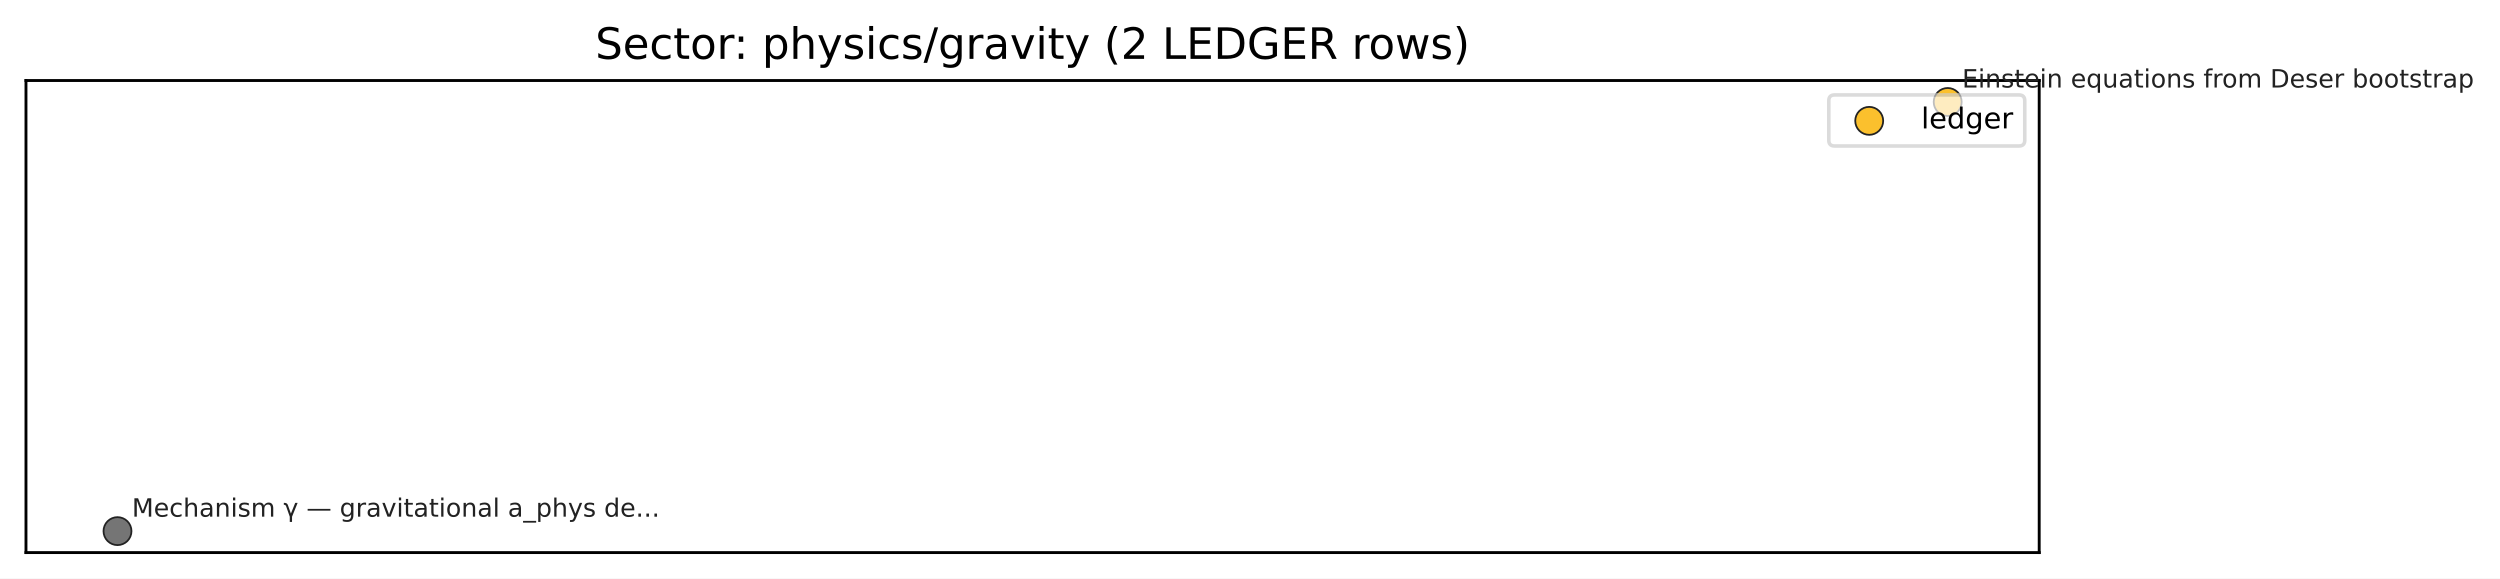
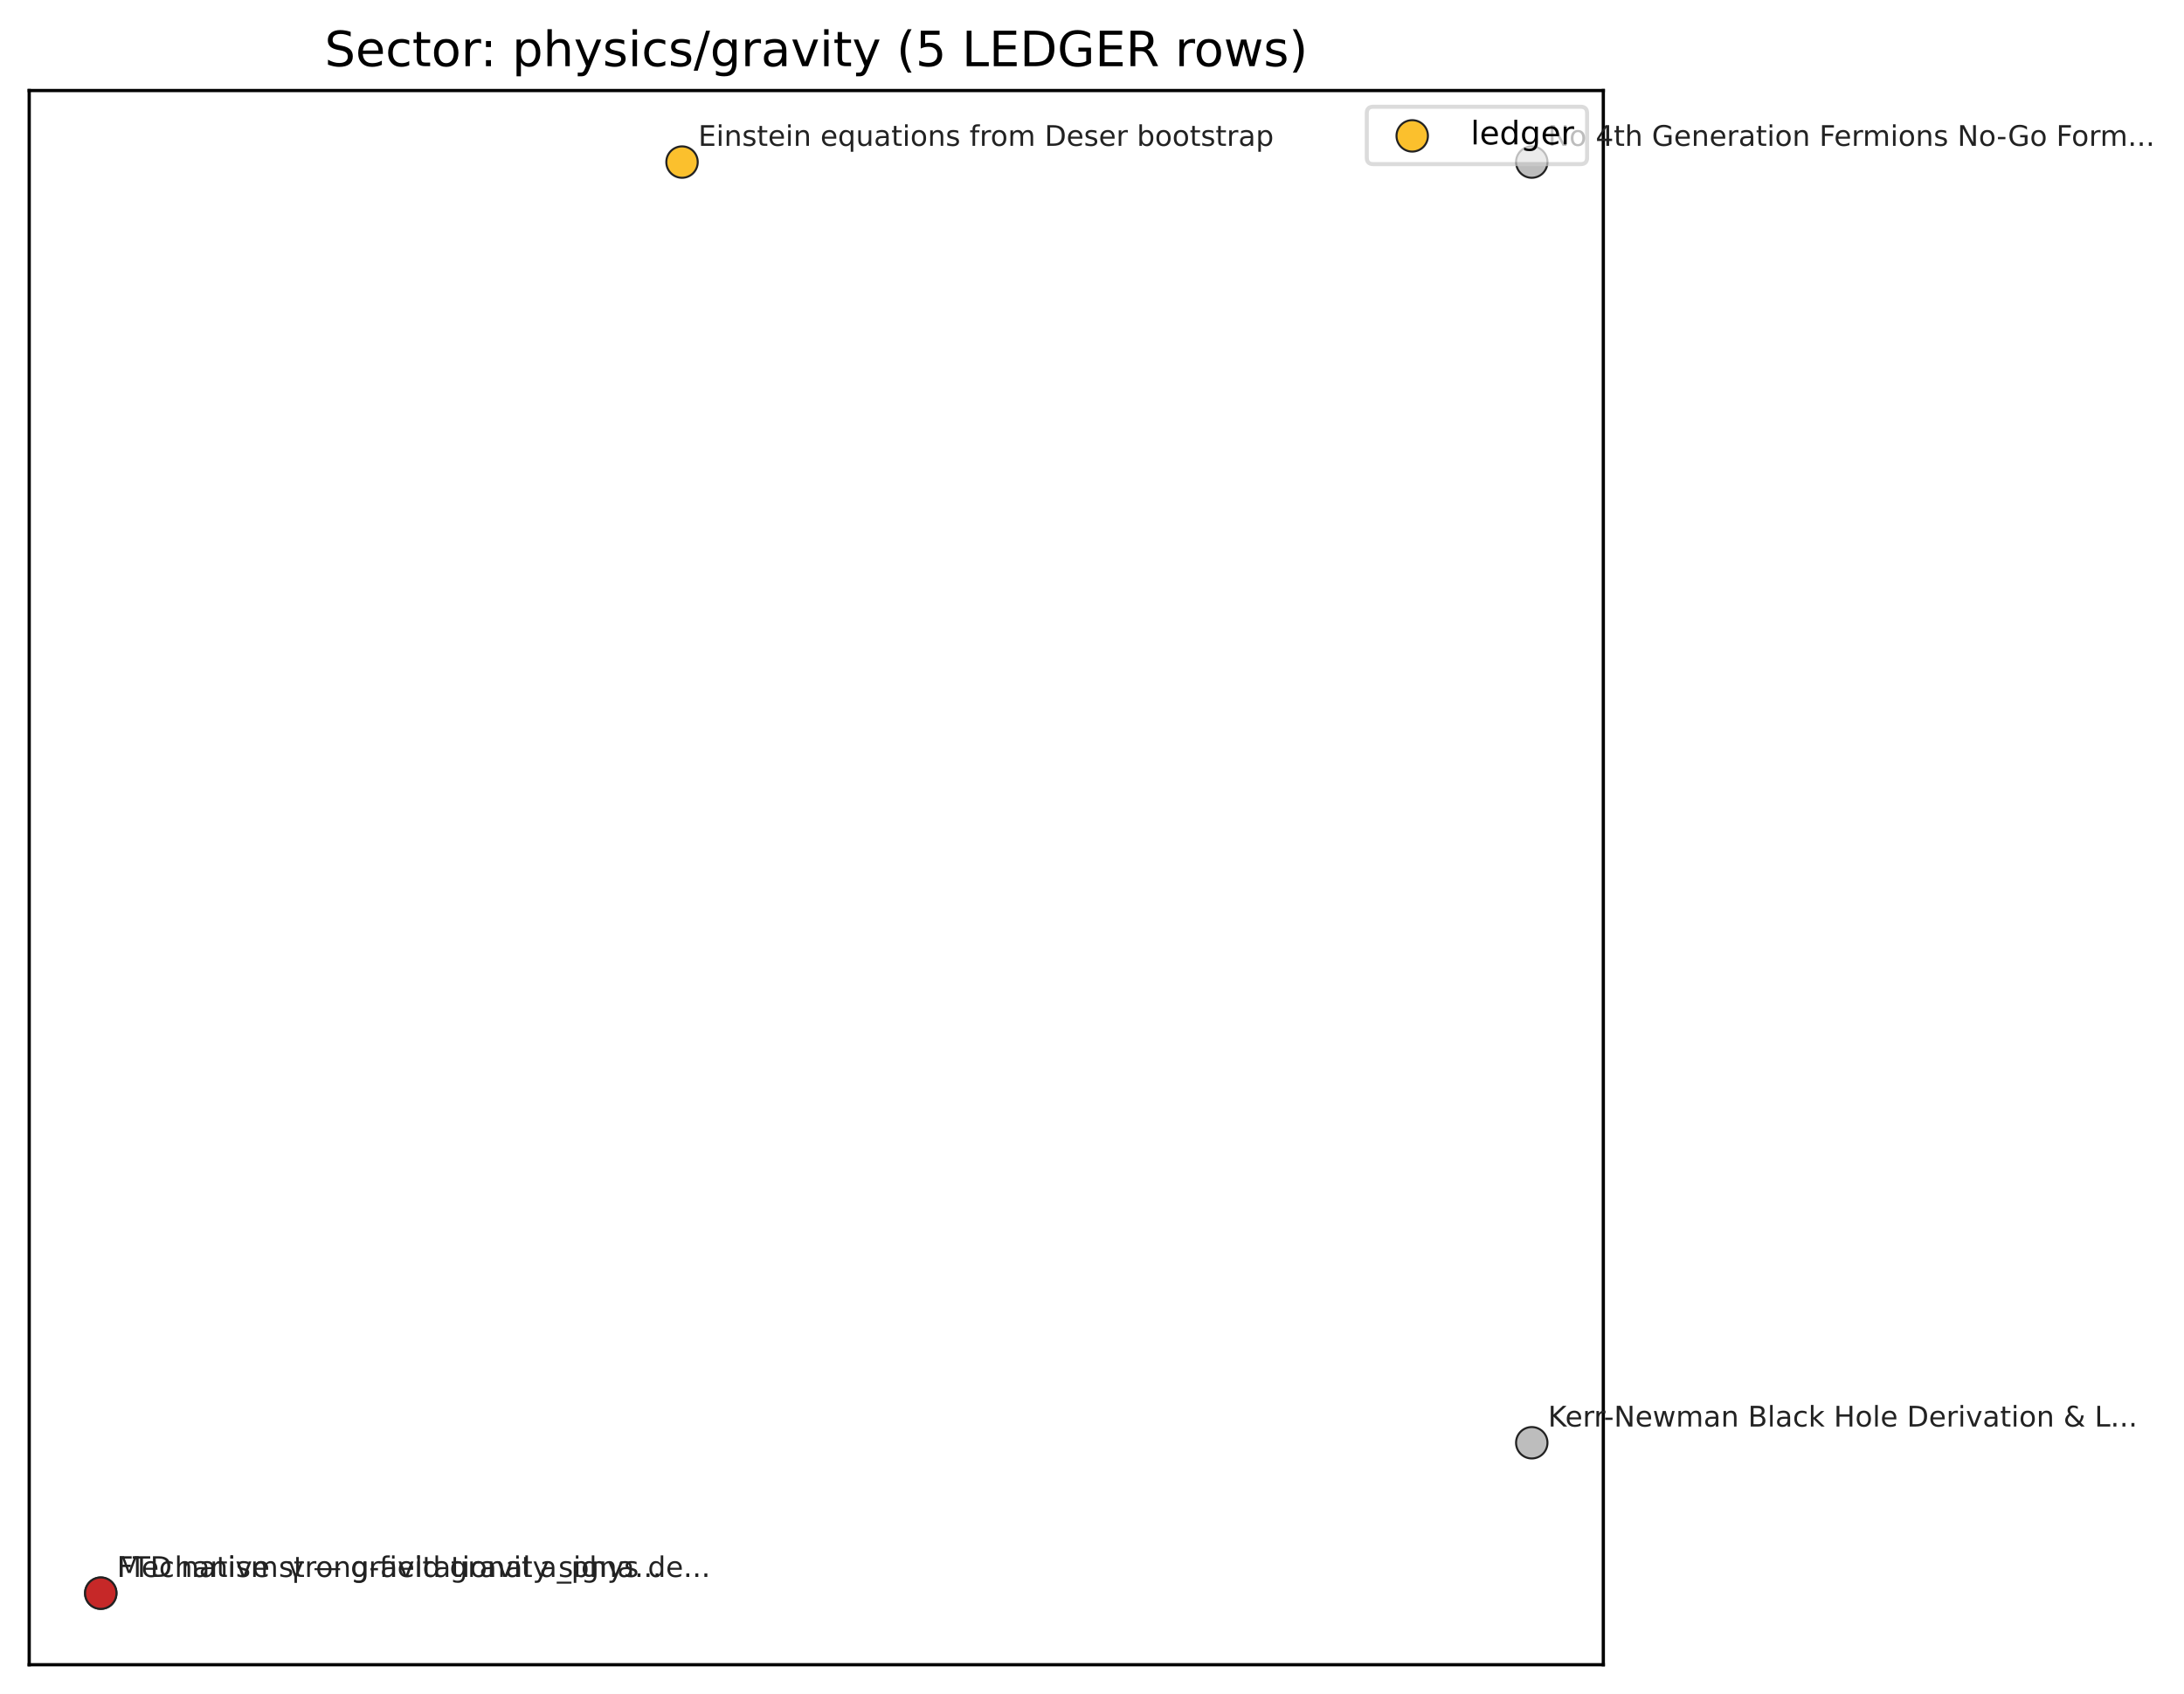
- <svg xmlns="http://www.w3.org/2000/svg" xmlns:xlink="http://www.w3.org/1999/xlink" width="692.921pt" height="160.358pt" viewBox="0 0 692.921 160.358" version="1.1">
+ <svg xmlns="http://www.w3.org/2000/svg" xmlns:xlink="http://www.w3.org/1999/xlink" width="538.441pt" height="417.598pt" viewBox="0 0 538.441 417.598" version="1.1">
  <defs>
    <style type="text/css">*{stroke-linejoin: round; stroke-linecap: butt}</style>
  </defs>
  <g id="figure_1">
    <g id="patch_1">
-       <path d="M 0 160.358  L 692.921 160.358  L 692.921 0  L 0 0  z " style="fill: #ffffff" />
+       <path d="M 0 417.598  L 538.441 417.598  L 538.441 0  L 0 0  z " style="fill: #ffffff" />
    </g>
    <g id="axes_1">
      <g id="patch_2">
-         <path d="M 7.2 153.158  L 565.2 153.158  L 565.2 22.318  L 7.2 22.318  z " style="fill: #ffffff" />
+         <path d="M 7.2 410.398  L 395.28 410.398  L 395.28 22.318  L 7.2 22.318  z " style="fill: #ffffff" />
      </g>
      <g id="matplotlib.axis_1" />
      <g id="matplotlib.axis_2" />
      <g id="patch_3">
-         <path d="M 7.2 153.158  L 7.2 22.318  " style="fill: none; stroke: #000000; stroke-width: 0.8; stroke-linejoin: miter; stroke-linecap: square" />
+         <path d="M 7.2 410.398  L 7.2 22.318  " style="fill: none; stroke: #000000; stroke-width: 0.8; stroke-linejoin: miter; stroke-linecap: square" />
      </g>
      <g id="patch_4">
-         <path d="M 565.2 153.158  L 565.2 22.318  " style="fill: none; stroke: #000000; stroke-width: 0.8; stroke-linejoin: miter; stroke-linecap: square" />
+         <path d="M 395.28 410.398  L 395.28 22.318  " style="fill: none; stroke: #000000; stroke-width: 0.8; stroke-linejoin: miter; stroke-linecap: square" />
      </g>
      <g id="patch_5">
-         <path d="M 7.2 153.158  L 565.2 153.158  " style="fill: none; stroke: #000000; stroke-width: 0.8; stroke-linejoin: miter; stroke-linecap: square" />
+         <path d="M 7.2 410.398  L 395.28 410.398  " style="fill: none; stroke: #000000; stroke-width: 0.8; stroke-linejoin: miter; stroke-linecap: square" />
      </g>
      <g id="patch_6">
-         <path d="M 7.2 22.318  L 565.2 22.318  " style="fill: none; stroke: #000000; stroke-width: 0.8; stroke-linejoin: miter; stroke-linecap: square" />
+         <path d="M 7.2 22.318  L 395.28 22.318  " style="fill: none; stroke: #000000; stroke-width: 0.8; stroke-linejoin: miter; stroke-linecap: square" />
      </g>
      <g id="PathCollection_1">
        <defs>
-           <path id="C0_0_1a9c98596b" d="M 0 3.873  C 1.027 3.873 2.012 3.465 2.739 2.739  C 3.465 2.012 3.873 1.027 3.873 -0  C 3.873 -1.027 3.465 -2.012 2.739 -2.739  C 2.012 -3.465 1.027 -3.873 0 -3.873  C -1.027 -3.873 -2.012 -3.465 -2.739 -2.739  C -3.465 -2.012 -3.873 -1.027 -3.873 0  C -3.873 1.027 -3.465 2.012 -2.739 2.739  C -2.012 3.465 -1.027 3.873 0 3.873  z " />
+           <path id="C0_0_4805bb0a23" d="M 0 3.873  C 1.027 3.873 2.012 3.465 2.739 2.739  C 3.465 2.012 3.873 1.027 3.873 -0  C 3.873 -1.027 3.465 -2.012 2.739 -2.739  C 2.012 -3.465 1.027 -3.873 0 -3.873  C -1.027 -3.873 -2.012 -3.465 -2.739 -2.739  C -3.465 -2.012 -3.873 -1.027 -3.873 0  C -3.873 1.027 -3.465 2.012 -2.739 2.739  C -2.012 3.465 -1.027 3.873 0 3.873  z " />
        </defs>
-         <g clip-path="url(#pe3ff77ea73)">
-           <use xlink:href="#C0_0_1a9c98596b" x="539.836" y="28.265" style="fill: #fbc02d; stroke: #222222; stroke-width: 0.5" />
-         </g>
-         <g clip-path="url(#pe3ff77ea73)">
-           <use xlink:href="#C0_0_1a9c98596b" x="32.564" y="147.211" style="fill: #757575; stroke: #222222; stroke-width: 0.5" />
+         <g clip-path="url(#p3b9806c4a5)">
+           <use xlink:href="#C0_0_4805bb0a23" x="168.146" y="39.958" style="fill: #fbc02d; stroke: #222222; stroke-width: 0.5" />
+         </g>
+         <g clip-path="url(#p3b9806c4a5)">
+           <use xlink:href="#C0_0_4805bb0a23" x="24.84" y="392.758" style="fill: #757575; stroke: #222222; stroke-width: 0.5" />
+         </g>
+         <g clip-path="url(#p3b9806c4a5)">
+           <use xlink:href="#C0_0_4805bb0a23" x="24.84" y="392.758" style="fill: #c62828; stroke: #222222; stroke-width: 0.5" />
+         </g>
+         <g clip-path="url(#p3b9806c4a5)">
+           <use xlink:href="#C0_0_4805bb0a23" x="377.64" y="39.958" style="fill: #bdbdbd; stroke: #222222; stroke-width: 0.5" />
+         </g>
+         <g clip-path="url(#p3b9806c4a5)">
+           <use xlink:href="#C0_0_4805bb0a23" x="377.64" y="355.678" style="fill: #bdbdbd; stroke: #222222; stroke-width: 0.5" />
        </g>
      </g>
      <g id="text_1">
-         <g transform="translate(164.9925 16.31812) scale(0.12 -0.12)">
+         <g transform="translate(80.0325 16.31812) scale(0.12 -0.12)">
          <defs>
            <path id="DejaVuSans-53" d="M 3425 4513  L 3425 3897  Q 3066 4069 2747 4153  Q 2428 4238 2131 4238  Q 1616 4238 1336 4038  Q 1056 3838 1056 3469  Q 1056 3159 1242 3001  Q 1428 2844 1947 2747  L 2328 2669  Q 3034 2534 3370 2195  Q 3706 1856 3706 1288  Q 3706 609 3251 259  Q 2797 -91 1919 -91  Q 1588 -91 1214 -16  Q 841 59 441 206  L 441 856  Q 825 641 1194 531  Q 1563 422 1919 422  Q 2459 422 2753 634  Q 3047 847 3047 1241  Q 3047 1584 2836 1778  Q 2625 1972 2144 2069  L 1759 2144  Q 1053 2284 737 2584  Q 422 2884 422 3419  Q 422 4038 858 4394  Q 1294 4750 2059 4750  Q 2388 4750 2728 4690  Q 3069 4631 3425 4513  z " transform="scale(0.015625)" />
            <path id="DejaVuSans-65" d="M 3597 1894  L 3597 1613  L 953 1613  Q 991 1019 1311 708  Q 1631 397 2203 397  Q 2534 397 2845 478  Q 3156 559 3463 722  L 3463 178  Q 3153 47 2828 -22  Q 2503 -91 2169 -91  Q 1331 -91 842 396  Q 353 884 353 1716  Q 353 2575 817 3079  Q 1281 3584 2069 3584  Q 2775 3584 3186 3129  Q 3597 2675 3597 1894  z M 3022 2063  Q 3016 2534 2758 2815  Q 2500 3097 2075 3097  Q 1594 3097 1305 2825  Q 1016 2553 972 2059  L 3022 2063  z " transform="scale(0.015625)" />
            <path id="DejaVuSans-63" d="M 3122 3366  L 3122 2828  Q 2878 2963 2633 3030  Q 2388 3097 2138 3097  Q 1578 3097 1268 2742  Q 959 2388 959 1747  Q 959 1106 1268 751  Q 1578 397 2138 397  Q 2388 397 2633 464  Q 2878 531 3122 666  L 3122 134  Q 2881 22 2623 -34  Q 2366 -91 2075 -91  Q 1284 -91 818 406  Q 353 903 353 1747  Q 353 2603 823 3093  Q 1294 3584 2113 3584  Q 2378 3584 2631 3529  Q 2884 3475 3122 3366  z " transform="scale(0.015625)" />
            <path id="DejaVuSans-74" d="M 1172 4494  L 1172 3500  L 2356 3500  L 2356 3053  L 1172 3053  L 1172 1153  Q 1172 725 1289 603  Q 1406 481 1766 481  L 2356 481  L 2356 0  L 1766 0  Q 1100 0 847 248  Q 594 497 594 1153  L 594 3053  L 172 3053  L 172 3500  L 594 3500  L 594 4494  L 1172 4494  z " transform="scale(0.015625)" />
            <path id="DejaVuSans-6f" d="M 1959 3097  Q 1497 3097 1228 2736  Q 959 2375 959 1747  Q 959 1119 1226 758  Q 1494 397 1959 397  Q 2419 397 2687 759  Q 2956 1122 2956 1747  Q 2956 2369 2687 2733  Q 2419 3097 1959 3097  z M 1959 3584  Q 2709 3584 3137 3096  Q 3566 2609 3566 1747  Q 3566 888 3137 398  Q 2709 -91 1959 -91  Q 1206 -91 779 398  Q 353 888 353 1747  Q 353 2609 779 3096  Q 1206 3584 1959 3584  z " transform="scale(0.015625)" />
            <path id="DejaVuSans-72" d="M 2631 2963  Q 2534 3019 2420 3045  Q 2306 3072 2169 3072  Q 1681 3072 1420 2755  Q 1159 2438 1159 1844  L 1159 0  L 581 0  L 581 3500  L 1159 3500  L 1159 2956  Q 1341 3275 1631 3429  Q 1922 3584 2338 3584  Q 2397 3584 2469 3576  Q 2541 3569 2628 3553  L 2631 2963  z " transform="scale(0.015625)" />
            <path id="DejaVuSans-3a" d="M 750 794  L 1409 794  L 1409 0  L 750 0  L 750 794  z M 750 3309  L 1409 3309  L 1409 2516  L 750 2516  L 750 3309  z " transform="scale(0.015625)" />
            <path id="DejaVuSans-20" transform="scale(0.015625)" />
            <path id="DejaVuSans-70" d="M 1159 525  L 1159 -1331  L 581 -1331  L 581 3500  L 1159 3500  L 1159 2969  Q 1341 3281 1617 3432  Q 1894 3584 2278 3584  Q 2916 3584 3314 3078  Q 3713 2572 3713 1747  Q 3713 922 3314 415  Q 2916 -91 2278 -91  Q 1894 -91 1617 61  Q 1341 213 1159 525  z M 3116 1747  Q 3116 2381 2855 2742  Q 2594 3103 2138 3103  Q 1681 3103 1420 2742  Q 1159 2381 1159 1747  Q 1159 1113 1420 752  Q 1681 391 2138 391  Q 2594 391 2855 752  Q 3116 1113 3116 1747  z " transform="scale(0.015625)" />
            <path id="DejaVuSans-68" d="M 3513 2113  L 3513 0  L 2938 0  L 2938 2094  Q 2938 2591 2744 2837  Q 2550 3084 2163 3084  Q 1697 3084 1428 2787  Q 1159 2491 1159 1978  L 1159 0  L 581 0  L 581 4863  L 1159 4863  L 1159 2956  Q 1366 3272 1645 3428  Q 1925 3584 2291 3584  Q 2894 3584 3203 3211  Q 3513 2838 3513 2113  z " transform="scale(0.015625)" />
            <path id="DejaVuSans-79" d="M 2059 -325  Q 1816 -950 1584 -1140  Q 1353 -1331 966 -1331  L 506 -1331  L 506 -850  L 844 -850  Q 1081 -850 1212 -737  Q 1344 -625 1503 -206  L 1606 56  L 191 3500  L 800 3500  L 1894 763  L 2988 3500  L 3597 3500  L 2059 -325  z " transform="scale(0.015625)" />
            <path id="DejaVuSans-73" d="M 2834 3397  L 2834 2853  Q 2591 2978 2328 3040  Q 2066 3103 1784 3103  Q 1356 3103 1142 2972  Q 928 2841 928 2578  Q 928 2378 1081 2264  Q 1234 2150 1697 2047  L 1894 2003  Q 2506 1872 2764 1633  Q 3022 1394 3022 966  Q 3022 478 2636 193  Q 2250 -91 1575 -91  Q 1294 -91 989 -36  Q 684 19 347 128  L 347 722  Q 666 556 975 473  Q 1284 391 1588 391  Q 1994 391 2212 530  Q 2431 669 2431 922  Q 2431 1156 2273 1281  Q 2116 1406 1581 1522  L 1381 1569  Q 847 1681 609 1914  Q 372 2147 372 2553  Q 372 3047 722 3315  Q 1072 3584 1716 3584  Q 2034 3584 2315 3537  Q 2597 3491 2834 3397  z " transform="scale(0.015625)" />
            <path id="DejaVuSans-69" d="M 603 3500  L 1178 3500  L 1178 0  L 603 0  L 603 3500  z M 603 4863  L 1178 4863  L 1178 4134  L 603 4134  L 603 4863  z " transform="scale(0.015625)" />
            <path id="DejaVuSans-2f" d="M 1625 4666  L 2156 4666  L 531 -594  L 0 -594  L 1625 4666  z " transform="scale(0.015625)" />
            <path id="DejaVuSans-67" d="M 2906 1791  Q 2906 2416 2648 2759  Q 2391 3103 1925 3103  Q 1463 3103 1205 2759  Q 947 2416 947 1791  Q 947 1169 1205 825  Q 1463 481 1925 481  Q 2391 481 2648 825  Q 2906 1169 2906 1791  z M 3481 434  Q 3481 -459 3084 -895  Q 2688 -1331 1869 -1331  Q 1566 -1331 1297 -1286  Q 1028 -1241 775 -1147  L 775 -588  Q 1028 -725 1275 -790  Q 1522 -856 1778 -856  Q 2344 -856 2625 -561  Q 2906 -266 2906 331  L 2906 616  Q 2728 306 2450 153  Q 2172 0 1784 0  Q 1141 0 747 490  Q 353 981 353 1791  Q 353 2603 747 3093  Q 1141 3584 1784 3584  Q 2172 3584 2450 3431  Q 2728 3278 2906 2969  L 2906 3500  L 3481 3500  L 3481 434  z " transform="scale(0.015625)" />
            <path id="DejaVuSans-61" d="M 2194 1759  Q 1497 1759 1228 1600  Q 959 1441 959 1056  Q 959 750 1161 570  Q 1363 391 1709 391  Q 2188 391 2477 730  Q 2766 1069 2766 1631  L 2766 1759  L 2194 1759  z M 3341 1997  L 3341 0  L 2766 0  L 2766 531  Q 2569 213 2275 61  Q 1981 -91 1556 -91  Q 1019 -91 701 211  Q 384 513 384 1019  Q 384 1609 779 1909  Q 1175 2209 1959 2209  L 2766 2209  L 2766 2266  Q 2766 2663 2505 2880  Q 2244 3097 1772 3097  Q 1472 3097 1187 3025  Q 903 2953 641 2809  L 641 3341  Q 956 3463 1253 3523  Q 1550 3584 1831 3584  Q 2591 3584 2966 3190  Q 3341 2797 3341 1997  z " transform="scale(0.015625)" />
            <path id="DejaVuSans-76" d="M 191 3500  L 800 3500  L 1894 563  L 2988 3500  L 3597 3500  L 2284 0  L 1503 0  L 191 3500  z " transform="scale(0.015625)" />
            <path id="DejaVuSans-28" d="M 1984 4856  Q 1566 4138 1362 3434  Q 1159 2731 1159 2009  Q 1159 1288 1364 580  Q 1569 -128 1984 -844  L 1484 -844  Q 1016 -109 783 600  Q 550 1309 550 2009  Q 550 2706 781 3412  Q 1013 4119 1484 4856  L 1984 4856  z " transform="scale(0.015625)" />
-             <path id="DejaVuSans-32" d="M 1228 531  L 3431 531  L 3431 0  L 469 0  L 469 531  Q 828 903 1448 1529  Q 2069 2156 2228 2338  Q 2531 2678 2651 2914  Q 2772 3150 2772 3378  Q 2772 3750 2511 3984  Q 2250 4219 1831 4219  Q 1534 4219 1204 4116  Q 875 4013 500 3803  L 500 4441  Q 881 4594 1212 4672  Q 1544 4750 1819 4750  Q 2544 4750 2975 4387  Q 3406 4025 3406 3419  Q 3406 3131 3298 2873  Q 3191 2616 2906 2266  Q 2828 2175 2409 1742  Q 1991 1309 1228 531  z " transform="scale(0.015625)" />
+             <path id="DejaVuSans-35" d="M 691 4666  L 3169 4666  L 3169 4134  L 1269 4134  L 1269 2991  Q 1406 3038 1543 3061  Q 1681 3084 1819 3084  Q 2600 3084 3056 2656  Q 3513 2228 3513 1497  Q 3513 744 3044 326  Q 2575 -91 1722 -91  Q 1428 -91 1123 -41  Q 819 9 494 109  L 494 744  Q 775 591 1075 516  Q 1375 441 1709 441  Q 2250 441 2565 725  Q 2881 1009 2881 1497  Q 2881 1984 2565 2268  Q 2250 2553 1709 2553  Q 1456 2553 1204 2497  Q 953 2441 691 2322  L 691 4666  z " transform="scale(0.015625)" />
            <path id="DejaVuSans-4c" d="M 628 4666  L 1259 4666  L 1259 531  L 3531 531  L 3531 0  L 628 0  L 628 4666  z " transform="scale(0.015625)" />
            <path id="DejaVuSans-45" d="M 628 4666  L 3578 4666  L 3578 4134  L 1259 4134  L 1259 2753  L 3481 2753  L 3481 2222  L 1259 2222  L 1259 531  L 3634 531  L 3634 0  L 628 0  L 628 4666  z " transform="scale(0.015625)" />
            <path id="DejaVuSans-44" d="M 1259 4147  L 1259 519  L 2022 519  Q 2988 519 3436 956  Q 3884 1394 3884 2338  Q 3884 3275 3436 3711  Q 2988 4147 2022 4147  L 1259 4147  z M 628 4666  L 1925 4666  Q 3281 4666 3915 4102  Q 4550 3538 4550 2338  Q 4550 1131 3912 565  Q 3275 0 1925 0  L 628 0  L 628 4666  z " transform="scale(0.015625)" />
            <path id="DejaVuSans-47" d="M 3809 666  L 3809 1919  L 2778 1919  L 2778 2438  L 4434 2438  L 4434 434  Q 4069 175 3628 42  Q 3188 -91 2688 -91  Q 1594 -91 976 548  Q 359 1188 359 2328  Q 359 3472 976 4111  Q 1594 4750 2688 4750  Q 3144 4750 3555 4637  Q 3966 4525 4313 4306  L 4313 3634  Q 3963 3931 3569 4081  Q 3175 4231 2741 4231  Q 1884 4231 1454 3753  Q 1025 3275 1025 2328  Q 1025 1384 1454 906  Q 1884 428 2741 428  Q 3075 428 3337 486  Q 3600 544 3809 666  z " transform="scale(0.015625)" />
            <path id="DejaVuSans-52" d="M 2841 2188  Q 3044 2119 3236 1894  Q 3428 1669 3622 1275  L 4263 0  L 3584 0  L 2988 1197  Q 2756 1666 2539 1819  Q 2322 1972 1947 1972  L 1259 1972  L 1259 0  L 628 0  L 628 4666  L 2053 4666  Q 2853 4666 3247 4331  Q 3641 3997 3641 3322  Q 3641 2881 3436 2590  Q 3231 2300 2841 2188  z M 1259 4147  L 1259 2491  L 2053 2491  Q 2509 2491 2742 2702  Q 2975 2913 2975 3322  Q 2975 3731 2742 3939  Q 2509 4147 2053 4147  L 1259 4147  z " transform="scale(0.015625)" />
            <path id="DejaVuSans-77" d="M 269 3500  L 844 3500  L 1563 769  L 2278 3500  L 2956 3500  L 3675 769  L 4391 3500  L 4966 3500  L 4050 0  L 3372 0  L 2619 2869  L 1863 0  L 1184 0  L 269 3500  z " transform="scale(0.015625)" />
            <path id="DejaVuSans-29" d="M 513 4856  L 1013 4856  Q 1481 4119 1714 3412  Q 1947 2706 1947 2009  Q 1947 1309 1714 600  Q 1481 -109 1013 -844  L 513 -844  Q 928 -128 1133 580  Q 1338 1288 1338 2009  Q 1338 2731 1133 3434  Q 928 4138 513 4856  z " transform="scale(0.015625)" />
          </defs>
          <use xlink:href="#DejaVuSans-53" />
          <use xlink:href="#DejaVuSans-65" transform="translate(63.47656 0)" />
          <use xlink:href="#DejaVuSans-63" transform="translate(125 0)" />
          <use xlink:href="#DejaVuSans-74" transform="translate(179.9805 0)" />
          <use xlink:href="#DejaVuSans-6f" transform="translate(219.1895 0)" />
          <use xlink:href="#DejaVuSans-72" transform="translate(280.3711 0)" />
          <use xlink:href="#DejaVuSans-3a" transform="translate(319.7344 0)" />
          <use xlink:href="#DejaVuSans-20" transform="translate(353.4258 0)" />
          <use xlink:href="#DejaVuSans-70" transform="translate(385.2129 0)" />
          <use xlink:href="#DejaVuSans-68" transform="translate(448.6895 0)" />
          <use xlink:href="#DejaVuSans-79" transform="translate(512.0684 0)" />
          <use xlink:href="#DejaVuSans-73" transform="translate(571.248 0)" />
          <use xlink:href="#DejaVuSans-69" transform="translate(623.3477 0)" />
          <use xlink:href="#DejaVuSans-63" transform="translate(651.1309 0)" />
          <use xlink:href="#DejaVuSans-73" transform="translate(706.1113 0)" />
          <use xlink:href="#DejaVuSans-2f" transform="translate(758.2109 0)" />
          <use xlink:href="#DejaVuSans-67" transform="translate(791.9023 0)" />
          <use xlink:href="#DejaVuSans-72" transform="translate(855.3789 0)" />
          <use xlink:href="#DejaVuSans-61" transform="translate(896.4922 0)" />
          <use xlink:href="#DejaVuSans-76" transform="translate(957.7715 0)" />
          <use xlink:href="#DejaVuSans-69" transform="translate(1016.951 0)" />
          <use xlink:href="#DejaVuSans-74" transform="translate(1044.734 0)" />
          <use xlink:href="#DejaVuSans-79" transform="translate(1083.943 0)" />
          <use xlink:href="#DejaVuSans-20" transform="translate(1143.123 0)" />
          <use xlink:href="#DejaVuSans-28" transform="translate(1174.91 0)" />
-           <use xlink:href="#DejaVuSans-32" transform="translate(1213.924 0)" />
+           <use xlink:href="#DejaVuSans-35" transform="translate(1213.924 0)" />
          <use xlink:href="#DejaVuSans-20" transform="translate(1277.547 0)" />
          <use xlink:href="#DejaVuSans-4c" transform="translate(1309.334 0)" />
          <use xlink:href="#DejaVuSans-45" transform="translate(1365.047 0)" />
          <use xlink:href="#DejaVuSans-44" transform="translate(1428.23 0)" />
          <use xlink:href="#DejaVuSans-47" transform="translate(1505.232 0)" />
          <use xlink:href="#DejaVuSans-45" transform="translate(1582.723 0)" />
          <use xlink:href="#DejaVuSans-52" transform="translate(1645.906 0)" />
          <use xlink:href="#DejaVuSans-20" transform="translate(1715.389 0)" />
          <use xlink:href="#DejaVuSans-72" transform="translate(1747.176 0)" />
          <use xlink:href="#DejaVuSans-6f" transform="translate(1786.039 0)" />
          <use xlink:href="#DejaVuSans-77" transform="translate(1847.221 0)" />
          <use xlink:href="#DejaVuSans-73" transform="translate(1929.008 0)" />
          <use xlink:href="#DejaVuSans-29" transform="translate(1981.107 0)" />
        </g>
      </g>
      <g id="text_2">
-         <g style="fill: #222222" transform="translate(543.8364 24.26541) scale(0.07 -0.07)">
+         <g style="fill: #222222" transform="translate(172.1462 35.95813) scale(0.07 -0.07)">
          <defs>
            <path id="DejaVuSans-6e" d="M 3513 2113  L 3513 0  L 2938 0  L 2938 2094  Q 2938 2591 2744 2837  Q 2550 3084 2163 3084  Q 1697 3084 1428 2787  Q 1159 2491 1159 1978  L 1159 0  L 581 0  L 581 3500  L 1159 3500  L 1159 2956  Q 1366 3272 1645 3428  Q 1925 3584 2291 3584  Q 2894 3584 3203 3211  Q 3513 2838 3513 2113  z " transform="scale(0.015625)" />
            <path id="DejaVuSans-71" d="M 947 1747  Q 947 1113 1208 752  Q 1469 391 1925 391  Q 2381 391 2643 752  Q 2906 1113 2906 1747  Q 2906 2381 2643 2742  Q 2381 3103 1925 3103  Q 1469 3103 1208 2742  Q 947 2381 947 1747  z M 2906 525  Q 2725 213 2448 61  Q 2172 -91 1784 -91  Q 1150 -91 751 415  Q 353 922 353 1747  Q 353 2572 751 3078  Q 1150 3584 1784 3584  Q 2172 3584 2448 3432  Q 2725 3281 2906 2969  L 2906 3500  L 3481 3500  L 3481 -1331  L 2906 -1331  L 2906 525  z " transform="scale(0.015625)" />
            <path id="DejaVuSans-75" d="M 544 1381  L 544 3500  L 1119 3500  L 1119 1403  Q 1119 906 1312 657  Q 1506 409 1894 409  Q 2359 409 2629 706  Q 2900 1003 2900 1516  L 2900 3500  L 3475 3500  L 3475 0  L 2900 0  L 2900 538  Q 2691 219 2414 64  Q 2138 -91 1772 -91  Q 1169 -91 856 284  Q 544 659 544 1381  z M 1991 3584  L 1991 3584  z " transform="scale(0.015625)" />
            <path id="DejaVuSans-66" d="M 2375 4863  L 2375 4384  L 1825 4384  Q 1516 4384 1395 4259  Q 1275 4134 1275 3809  L 1275 3500  L 2222 3500  L 2222 3053  L 1275 3053  L 1275 0  L 697 0  L 697 3053  L 147 3053  L 147 3500  L 697 3500  L 697 3744  Q 697 4328 969 4595  Q 1241 4863 1831 4863  L 2375 4863  z " transform="scale(0.015625)" />
            <path id="DejaVuSans-6d" d="M 3328 2828  Q 3544 3216 3844 3400  Q 4144 3584 4550 3584  Q 5097 3584 5394 3201  Q 5691 2819 5691 2113  L 5691 0  L 5113 0  L 5113 2094  Q 5113 2597 4934 2840  Q 4756 3084 4391 3084  Q 3944 3084 3684 2787  Q 3425 2491 3425 1978  L 3425 0  L 2847 0  L 2847 2094  Q 2847 2600 2669 2842  Q 2491 3084 2119 3084  Q 1678 3084 1418 2786  Q 1159 2488 1159 1978  L 1159 0  L 581 0  L 581 3500  L 1159 3500  L 1159 2956  Q 1356 3278 1631 3431  Q 1906 3584 2284 3584  Q 2666 3584 2933 3390  Q 3200 3197 3328 2828  z " transform="scale(0.015625)" />
            <path id="DejaVuSans-62" d="M 3116 1747  Q 3116 2381 2855 2742  Q 2594 3103 2138 3103  Q 1681 3103 1420 2742  Q 1159 2381 1159 1747  Q 1159 1113 1420 752  Q 1681 391 2138 391  Q 2594 391 2855 752  Q 3116 1113 3116 1747  z M 1159 2969  Q 1341 3281 1617 3432  Q 1894 3584 2278 3584  Q 2916 3584 3314 3078  Q 3713 2572 3713 1747  Q 3713 922 3314 415  Q 2916 -91 2278 -91  Q 1894 -91 1617 61  Q 1341 213 1159 525  L 1159 0  L 581 0  L 581 4863  L 1159 4863  L 1159 2969  z " transform="scale(0.015625)" />
          </defs>
          <use xlink:href="#DejaVuSans-45" />
          <use xlink:href="#DejaVuSans-69" transform="translate(63.18359 0)" />
          <use xlink:href="#DejaVuSans-6e" transform="translate(90.9668 0)" />
          <use xlink:href="#DejaVuSans-73" transform="translate(154.3457 0)" />
          <use xlink:href="#DejaVuSans-74" transform="translate(206.4453 0)" />
          <use xlink:href="#DejaVuSans-65" transform="translate(245.6543 0)" />
          <use xlink:href="#DejaVuSans-69" transform="translate(307.1777 0)" />
          <use xlink:href="#DejaVuSans-6e" transform="translate(334.9609 0)" />
          <use xlink:href="#DejaVuSans-20" transform="translate(398.3398 0)" />
          <use xlink:href="#DejaVuSans-65" transform="translate(430.127 0)" />
          <use xlink:href="#DejaVuSans-71" transform="translate(491.6504 0)" />
          <use xlink:href="#DejaVuSans-75" transform="translate(555.127 0)" />
          <use xlink:href="#DejaVuSans-61" transform="translate(618.5059 0)" />
          <use xlink:href="#DejaVuSans-74" transform="translate(679.7852 0)" />
          <use xlink:href="#DejaVuSans-69" transform="translate(718.9941 0)" />
          <use xlink:href="#DejaVuSans-6f" transform="translate(746.7773 0)" />
          <use xlink:href="#DejaVuSans-6e" transform="translate(807.959 0)" />
          <use xlink:href="#DejaVuSans-73" transform="translate(871.3379 0)" />
          <use xlink:href="#DejaVuSans-20" transform="translate(923.4375 0)" />
          <use xlink:href="#DejaVuSans-66" transform="translate(955.2246 0)" />
          <use xlink:href="#DejaVuSans-72" transform="translate(990.4297 0)" />
          <use xlink:href="#DejaVuSans-6f" transform="translate(1029.293 0)" />
          <use xlink:href="#DejaVuSans-6d" transform="translate(1090.475 0)" />
          <use xlink:href="#DejaVuSans-20" transform="translate(1187.887 0)" />
          <use xlink:href="#DejaVuSans-44" transform="translate(1219.674 0)" />
          <use xlink:href="#DejaVuSans-65" transform="translate(1296.676 0)" />
          <use xlink:href="#DejaVuSans-73" transform="translate(1358.199 0)" />
          <use xlink:href="#DejaVuSans-65" transform="translate(1410.299 0)" />
          <use xlink:href="#DejaVuSans-72" transform="translate(1471.822 0)" />
          <use xlink:href="#DejaVuSans-20" transform="translate(1512.936 0)" />
          <use xlink:href="#DejaVuSans-62" transform="translate(1544.723 0)" />
          <use xlink:href="#DejaVuSans-6f" transform="translate(1608.199 0)" />
          <use xlink:href="#DejaVuSans-6f" transform="translate(1669.381 0)" />
          <use xlink:href="#DejaVuSans-74" transform="translate(1730.562 0)" />
          <use xlink:href="#DejaVuSans-73" transform="translate(1769.771 0)" />
          <use xlink:href="#DejaVuSans-74" transform="translate(1821.871 0)" />
          <use xlink:href="#DejaVuSans-72" transform="translate(1861.08 0)" />
          <use xlink:href="#DejaVuSans-61" transform="translate(1902.193 0)" />
          <use xlink:href="#DejaVuSans-70" transform="translate(1963.473 0)" />
        </g>
      </g>
      <g id="text_3">
-         <g style="fill: #222222" transform="translate(36.56364 143.2111) scale(0.07 -0.07)">
+         <g style="fill: #222222" transform="translate(28.84 388.7581) scale(0.07 -0.07)">
          <defs>
            <path id="DejaVuSans-4d" d="M 628 4666  L 1569 4666  L 2759 1491  L 3956 4666  L 4897 4666  L 4897 0  L 4281 0  L 4281 4097  L 3078 897  L 2444 897  L 1241 4097  L 1241 0  L 628 0  L 628 4666  z " transform="scale(0.015625)" />
            <path id="DejaVuSans-3b3" d="M 1128 2950  L 1894 788  L 2988 3500  L 3597 3500  L 2181 0  L 2181 -1331  L 1606 -1331  L 1606 0  L 688 2613  Q 550 3006 253 3006  L 100 3006  L 100 3500  L 319 3500  Q 934 3500 1128 2950  z " transform="scale(0.015625)" />
            <path id="DejaVuSans-2014" d="M 313 1978  L 6088 1978  L 6088 1528  L 313 1528  L 313 1978  z " transform="scale(0.015625)" />
            <path id="DejaVuSans-6c" d="M 603 4863  L 1178 4863  L 1178 0  L 603 0  L 603 4863  z " transform="scale(0.015625)" />
            <path id="DejaVuSans-5f" d="M 3263 -1063  L 3263 -1509  L -63 -1509  L -63 -1063  L 3263 -1063  z " transform="scale(0.015625)" />
            <path id="DejaVuSans-64" d="M 2906 2969  L 2906 4863  L 3481 4863  L 3481 0  L 2906 0  L 2906 525  Q 2725 213 2448 61  Q 2172 -91 1784 -91  Q 1150 -91 751 415  Q 353 922 353 1747  Q 353 2572 751 3078  Q 1150 3584 1784 3584  Q 2172 3584 2448 3432  Q 2725 3281 2906 2969  z M 947 1747  Q 947 1113 1208 752  Q 1469 391 1925 391  Q 2381 391 2643 752  Q 2906 1113 2906 1747  Q 2906 2381 2643 2742  Q 2381 3103 1925 3103  Q 1469 3103 1208 2742  Q 947 2381 947 1747  z " transform="scale(0.015625)" />
            <path id="DejaVuSans-2e" d="M 684 794  L 1344 794  L 1344 0  L 684 0  L 684 794  z " transform="scale(0.015625)" />
          </defs>
          <use xlink:href="#DejaVuSans-4d" />
          <use xlink:href="#DejaVuSans-65" transform="translate(86.2793 0)" />
          <use xlink:href="#DejaVuSans-63" transform="translate(147.8027 0)" />
          <use xlink:href="#DejaVuSans-68" transform="translate(202.7832 0)" />
          <use xlink:href="#DejaVuSans-61" transform="translate(266.1621 0)" />
          <use xlink:href="#DejaVuSans-6e" transform="translate(327.4414 0)" />
          <use xlink:href="#DejaVuSans-69" transform="translate(390.8203 0)" />
          <use xlink:href="#DejaVuSans-73" transform="translate(418.6035 0)" />
          <use xlink:href="#DejaVuSans-6d" transform="translate(470.7031 0)" />
          <use xlink:href="#DejaVuSans-20" transform="translate(568.1152 0)" />
          <use xlink:href="#DejaVuSans-3b3" transform="translate(599.9023 0)" />
          <use xlink:href="#DejaVuSans-20" transform="translate(659.082 0)" />
          <use xlink:href="#DejaVuSans-2014" transform="translate(690.8691 0)" />
          <use xlink:href="#DejaVuSans-20" transform="translate(790.8691 0)" />
          <use xlink:href="#DejaVuSans-67" transform="translate(822.6562 0)" />
          <use xlink:href="#DejaVuSans-72" transform="translate(886.1328 0)" />
          <use xlink:href="#DejaVuSans-61" transform="translate(927.2461 0)" />
          <use xlink:href="#DejaVuSans-76" transform="translate(988.5254 0)" />
          <use xlink:href="#DejaVuSans-69" transform="translate(1047.705 0)" />
          <use xlink:href="#DejaVuSans-74" transform="translate(1075.488 0)" />
          <use xlink:href="#DejaVuSans-61" transform="translate(1114.697 0)" />
          <use xlink:href="#DejaVuSans-74" transform="translate(1175.977 0)" />
          <use xlink:href="#DejaVuSans-69" transform="translate(1215.186 0)" />
          <use xlink:href="#DejaVuSans-6f" transform="translate(1242.969 0)" />
          <use xlink:href="#DejaVuSans-6e" transform="translate(1304.15 0)" />
          <use xlink:href="#DejaVuSans-61" transform="translate(1367.529 0)" />
          <use xlink:href="#DejaVuSans-6c" transform="translate(1428.809 0)" />
          <use xlink:href="#DejaVuSans-20" transform="translate(1456.592 0)" />
          <use xlink:href="#DejaVuSans-61" transform="translate(1488.379 0)" />
          <use xlink:href="#DejaVuSans-5f" transform="translate(1549.658 0)" />
          <use xlink:href="#DejaVuSans-70" transform="translate(1599.658 0)" />
          <use xlink:href="#DejaVuSans-68" transform="translate(1663.135 0)" />
          <use xlink:href="#DejaVuSans-79" transform="translate(1726.514 0)" />
          <use xlink:href="#DejaVuSans-73" transform="translate(1785.693 0)" />
          <use xlink:href="#DejaVuSans-20" transform="translate(1837.793 0)" />
          <use xlink:href="#DejaVuSans-64" transform="translate(1869.58 0)" />
          <use xlink:href="#DejaVuSans-65" transform="translate(1933.057 0)" />
          <use xlink:href="#DejaVuSans-2e" transform="translate(1994.58 0)" />
          <use xlink:href="#DejaVuSans-2e" transform="translate(2026.367 0)" />
          <use xlink:href="#DejaVuSans-2e" transform="translate(2058.154 0)" />
        </g>
      </g>
+       <g id="text_4">
+         <g style="fill: #222222" transform="translate(28.84 388.7581) scale(0.07 -0.07)">
+           <defs>
+             <path id="DejaVuSans-46" d="M 628 4666  L 3309 4666  L 3309 4134  L 1259 4134  L 1259 2759  L 3109 2759  L 3109 2228  L 1259 2228  L 1259 0  L 628 0  L 628 4666  z " transform="scale(0.015625)" />
+             <path id="DejaVuSans-54" d="M -19 4666  L 3928 4666  L 3928 4134  L 2272 4134  L 2272 0  L 1638 0  L 1638 4134  L -19 4134  L -19 4666  z " transform="scale(0.015625)" />
+             <path id="DejaVuSans-2d" d="M 313 2009  L 1997 2009  L 1997 1497  L 313 1497  L 313 2009  z " transform="scale(0.015625)" />
+           </defs>
+           <use xlink:href="#DejaVuSans-46" />
+           <use xlink:href="#DejaVuSans-54" transform="translate(55.76953 0)" />
+           <use xlink:href="#DejaVuSans-44" transform="translate(116.8535 0)" />
+           <use xlink:href="#DejaVuSans-20" transform="translate(193.8555 0)" />
+           <use xlink:href="#DejaVuSans-6e" transform="translate(225.6426 0)" />
+           <use xlink:href="#DejaVuSans-61" transform="translate(289.0215 0)" />
+           <use xlink:href="#DejaVuSans-74" transform="translate(350.3008 0)" />
+           <use xlink:href="#DejaVuSans-69" transform="translate(389.5098 0)" />
+           <use xlink:href="#DejaVuSans-76" transform="translate(417.293 0)" />
+           <use xlink:href="#DejaVuSans-65" transform="translate(476.4727 0)" />
+           <use xlink:href="#DejaVuSans-20" transform="translate(537.9961 0)" />
+           <use xlink:href="#DejaVuSans-73" transform="translate(569.7832 0)" />
+           <use xlink:href="#DejaVuSans-74" transform="translate(621.8828 0)" />
+           <use xlink:href="#DejaVuSans-72" transform="translate(661.0918 0)" />
+           <use xlink:href="#DejaVuSans-6f" transform="translate(699.9551 0)" />
+           <use xlink:href="#DejaVuSans-6e" transform="translate(761.1367 0)" />
+           <use xlink:href="#DejaVuSans-67" transform="translate(824.5156 0)" />
+           <use xlink:href="#DejaVuSans-2d" transform="translate(887.9922 0)" />
+           <use xlink:href="#DejaVuSans-66" transform="translate(924.0762 0)" />
+           <use xlink:href="#DejaVuSans-69" transform="translate(959.2812 0)" />
+           <use xlink:href="#DejaVuSans-65" transform="translate(987.0645 0)" />
+           <use xlink:href="#DejaVuSans-6c" transform="translate(1048.588 0)" />
+           <use xlink:href="#DejaVuSans-64" transform="translate(1076.371 0)" />
+           <use xlink:href="#DejaVuSans-20" transform="translate(1139.848 0)" />
+           <use xlink:href="#DejaVuSans-67" transform="translate(1171.635 0)" />
+           <use xlink:href="#DejaVuSans-72" transform="translate(1235.111 0)" />
+           <use xlink:href="#DejaVuSans-61" transform="translate(1276.225 0)" />
+           <use xlink:href="#DejaVuSans-76" transform="translate(1337.504 0)" />
+           <use xlink:href="#DejaVuSans-69" transform="translate(1396.684 0)" />
+           <use xlink:href="#DejaVuSans-74" transform="translate(1424.467 0)" />
+           <use xlink:href="#DejaVuSans-79" transform="translate(1463.676 0)" />
+           <use xlink:href="#DejaVuSans-20" transform="translate(1522.855 0)" />
+           <use xlink:href="#DejaVuSans-73" transform="translate(1554.643 0)" />
+           <use xlink:href="#DejaVuSans-69" transform="translate(1606.742 0)" />
+           <use xlink:href="#DejaVuSans-67" transform="translate(1634.525 0)" />
+           <use xlink:href="#DejaVuSans-6e" transform="translate(1698.002 0)" />
+           <use xlink:href="#DejaVuSans-61" transform="translate(1761.381 0)" />
+           <use xlink:href="#DejaVuSans-2e" transform="translate(1822.66 0)" />
+           <use xlink:href="#DejaVuSans-2e" transform="translate(1854.447 0)" />
+           <use xlink:href="#DejaVuSans-2e" transform="translate(1886.234 0)" />
+         </g>
+       </g>
+       <g id="text_5">
+         <g style="fill: #222222" transform="translate(381.64 35.95813) scale(0.07 -0.07)">
+           <defs>
+             <path id="DejaVuSans-4e" d="M 628 4666  L 1478 4666  L 3547 763  L 3547 4666  L 4159 4666  L 4159 0  L 3309 0  L 1241 3903  L 1241 0  L 628 0  L 628 4666  z " transform="scale(0.015625)" />
+             <path id="DejaVuSans-34" d="M 2419 4116  L 825 1625  L 2419 1625  L 2419 4116  z M 2253 4666  L 3047 4666  L 3047 1625  L 3713 1625  L 3713 1100  L 3047 1100  L 3047 0  L 2419 0  L 2419 1100  L 313 1100  L 313 1709  L 2253 4666  z " transform="scale(0.015625)" />
+           </defs>
+           <use xlink:href="#DejaVuSans-4e" />
+           <use xlink:href="#DejaVuSans-6f" transform="translate(74.80469 0)" />
+           <use xlink:href="#DejaVuSans-20" transform="translate(135.9863 0)" />
+           <use xlink:href="#DejaVuSans-34" transform="translate(167.7734 0)" />
+           <use xlink:href="#DejaVuSans-74" transform="translate(231.3965 0)" />
+           <use xlink:href="#DejaVuSans-68" transform="translate(270.6055 0)" />
+           <use xlink:href="#DejaVuSans-20" transform="translate(333.9844 0)" />
+           <use xlink:href="#DejaVuSans-47" transform="translate(365.7715 0)" />
+           <use xlink:href="#DejaVuSans-65" transform="translate(443.2617 0)" />
+           <use xlink:href="#DejaVuSans-6e" transform="translate(504.7852 0)" />
+           <use xlink:href="#DejaVuSans-65" transform="translate(568.1641 0)" />
+           <use xlink:href="#DejaVuSans-72" transform="translate(629.6875 0)" />
+           <use xlink:href="#DejaVuSans-61" transform="translate(670.8008 0)" />
+           <use xlink:href="#DejaVuSans-74" transform="translate(732.0801 0)" />
+           <use xlink:href="#DejaVuSans-69" transform="translate(771.2891 0)" />
+           <use xlink:href="#DejaVuSans-6f" transform="translate(799.0723 0)" />
+           <use xlink:href="#DejaVuSans-6e" transform="translate(860.2539 0)" />
+           <use xlink:href="#DejaVuSans-20" transform="translate(923.6328 0)" />
+           <use xlink:href="#DejaVuSans-46" transform="translate(955.4199 0)" />
+           <use xlink:href="#DejaVuSans-65" transform="translate(1007.439 0)" />
+           <use xlink:href="#DejaVuSans-72" transform="translate(1068.963 0)" />
+           <use xlink:href="#DejaVuSans-6d" transform="translate(1108.326 0)" />
+           <use xlink:href="#DejaVuSans-69" transform="translate(1205.738 0)" />
+           <use xlink:href="#DejaVuSans-6f" transform="translate(1233.521 0)" />
+           <use xlink:href="#DejaVuSans-6e" transform="translate(1294.703 0)" />
+           <use xlink:href="#DejaVuSans-73" transform="translate(1358.082 0)" />
+           <use xlink:href="#DejaVuSans-20" transform="translate(1410.182 0)" />
+           <use xlink:href="#DejaVuSans-4e" transform="translate(1441.969 0)" />
+           <use xlink:href="#DejaVuSans-6f" transform="translate(1516.773 0)" />
+           <use xlink:href="#DejaVuSans-2d" transform="translate(1579.83 0)" />
+           <use xlink:href="#DejaVuSans-47" transform="translate(1619.539 0)" />
+           <use xlink:href="#DejaVuSans-6f" transform="translate(1697.029 0)" />
+           <use xlink:href="#DejaVuSans-20" transform="translate(1758.211 0)" />
+           <use xlink:href="#DejaVuSans-46" transform="translate(1789.998 0)" />
+           <use xlink:href="#DejaVuSans-6f" transform="translate(1843.893 0)" />
+           <use xlink:href="#DejaVuSans-72" transform="translate(1905.074 0)" />
+           <use xlink:href="#DejaVuSans-6d" transform="translate(1944.438 0)" />
+           <use xlink:href="#DejaVuSans-2e" transform="translate(2041.85 0)" />
+           <use xlink:href="#DejaVuSans-2e" transform="translate(2073.637 0)" />
+           <use xlink:href="#DejaVuSans-2e" transform="translate(2105.424 0)" />
+         </g>
+       </g>
+       <g id="text_6">
+         <g style="fill: #222222" transform="translate(381.64 351.6785) scale(0.07 -0.07)">
+           <defs>
+             <path id="DejaVuSans-4b" d="M 628 4666  L 1259 4666  L 1259 2694  L 3353 4666  L 4166 4666  L 1850 2491  L 4331 0  L 3500 0  L 1259 2247  L 1259 0  L 628 0  L 628 4666  z " transform="scale(0.015625)" />
+             <path id="DejaVuSans-42" d="M 1259 2228  L 1259 519  L 2272 519  Q 2781 519 3026 730  Q 3272 941 3272 1375  Q 3272 1813 3026 2020  Q 2781 2228 2272 2228  L 1259 2228  z M 1259 4147  L 1259 2741  L 2194 2741  Q 2656 2741 2882 2914  Q 3109 3088 3109 3444  Q 3109 3797 2882 3972  Q 2656 4147 2194 4147  L 1259 4147  z M 628 4666  L 2241 4666  Q 2963 4666 3353 4366  Q 3744 4066 3744 3513  Q 3744 3084 3544 2831  Q 3344 2578 2956 2516  Q 3422 2416 3680 2098  Q 3938 1781 3938 1306  Q 3938 681 3513 340  Q 3088 0 2303 0  L 628 0  L 628 4666  z " transform="scale(0.015625)" />
+             <path id="DejaVuSans-6b" d="M 581 4863  L 1159 4863  L 1159 1991  L 2875 3500  L 3609 3500  L 1753 1863  L 3688 0  L 2938 0  L 1159 1709  L 1159 0  L 581 0  L 581 4863  z " transform="scale(0.015625)" />
+             <path id="DejaVuSans-48" d="M 628 4666  L 1259 4666  L 1259 2753  L 3553 2753  L 3553 4666  L 4184 4666  L 4184 0  L 3553 0  L 3553 2222  L 1259 2222  L 1259 0  L 628 0  L 628 4666  z " transform="scale(0.015625)" />
+             <path id="DejaVuSans-26" d="M 1556 2509  Q 1272 2256 1139 2004  Q 1006 1753 1006 1478  Q 1006 1022 1337 719  Q 1669 416 2169 416  Q 2466 416 2725 514  Q 2984 613 3213 813  L 1556 2509  z M 1997 2859  L 3584 1234  Q 3769 1513 3872 1830  Q 3975 2147 3994 2503  L 4575 2503  Q 4538 2091 4375 1687  Q 4213 1284 3922 891  L 4794 0  L 4006 0  L 3559 459  Q 3234 181 2878 45  Q 2522 -91 2113 -91  Q 1359 -91 881 339  Q 403 769 403 1441  Q 403 1841 612 2192  Q 822 2544 1241 2853  Q 1091 3050 1012 3245  Q 934 3441 934 3628  Q 934 4134 1281 4442  Q 1628 4750 2203 4750  Q 2463 4750 2720 4694  Q 2978 4638 3244 4525  L 3244 3956  Q 2972 4103 2725 4179  Q 2478 4256 2266 4256  Q 1938 4256 1733 4082  Q 1528 3909 1528 3634  Q 1528 3475 1620 3314  Q 1713 3153 1997 2859  z " transform="scale(0.015625)" />
+           </defs>
+           <use xlink:href="#DejaVuSans-4b" />
+           <use xlink:href="#DejaVuSans-65" transform="translate(60.57617 0)" />
+           <use xlink:href="#DejaVuSans-72" transform="translate(122.0996 0)" />
+           <use xlink:href="#DejaVuSans-72" transform="translate(161.4629 0)" />
+           <use xlink:href="#DejaVuSans-2d" transform="translate(196.2012 0)" />
+           <use xlink:href="#DejaVuSans-4e" transform="translate(232.2852 0)" />
+           <use xlink:href="#DejaVuSans-65" transform="translate(307.0898 0)" />
+           <use xlink:href="#DejaVuSans-77" transform="translate(368.6133 0)" />
+           <use xlink:href="#DejaVuSans-6d" transform="translate(450.4004 0)" />
+           <use xlink:href="#DejaVuSans-61" transform="translate(547.8125 0)" />
+           <use xlink:href="#DejaVuSans-6e" transform="translate(609.0918 0)" />
+           <use xlink:href="#DejaVuSans-20" transform="translate(672.4707 0)" />
+           <use xlink:href="#DejaVuSans-42" transform="translate(704.2578 0)" />
+           <use xlink:href="#DejaVuSans-6c" transform="translate(772.8613 0)" />
+           <use xlink:href="#DejaVuSans-61" transform="translate(800.6445 0)" />
+           <use xlink:href="#DejaVuSans-63" transform="translate(861.9238 0)" />
+           <use xlink:href="#DejaVuSans-6b" transform="translate(916.9043 0)" />
+           <use xlink:href="#DejaVuSans-20" transform="translate(974.8145 0)" />
+           <use xlink:href="#DejaVuSans-48" transform="translate(1006.602 0)" />
+           <use xlink:href="#DejaVuSans-6f" transform="translate(1081.797 0)" />
+           <use xlink:href="#DejaVuSans-6c" transform="translate(1142.979 0)" />
+           <use xlink:href="#DejaVuSans-65" transform="translate(1170.762 0)" />
+           <use xlink:href="#DejaVuSans-20" transform="translate(1232.285 0)" />
+           <use xlink:href="#DejaVuSans-44" transform="translate(1264.072 0)" />
+           <use xlink:href="#DejaVuSans-65" transform="translate(1341.074 0)" />
+           <use xlink:href="#DejaVuSans-72" transform="translate(1402.598 0)" />
+           <use xlink:href="#DejaVuSans-69" transform="translate(1443.711 0)" />
+           <use xlink:href="#DejaVuSans-76" transform="translate(1471.494 0)" />
+           <use xlink:href="#DejaVuSans-61" transform="translate(1530.674 0)" />
+           <use xlink:href="#DejaVuSans-74" transform="translate(1591.953 0)" />
+           <use xlink:href="#DejaVuSans-69" transform="translate(1631.162 0)" />
+           <use xlink:href="#DejaVuSans-6f" transform="translate(1658.945 0)" />
+           <use xlink:href="#DejaVuSans-6e" transform="translate(1720.127 0)" />
+           <use xlink:href="#DejaVuSans-20" transform="translate(1783.506 0)" />
+           <use xlink:href="#DejaVuSans-26" transform="translate(1815.293 0)" />
+           <use xlink:href="#DejaVuSans-20" transform="translate(1893.271 0)" />
+           <use xlink:href="#DejaVuSans-4c" transform="translate(1925.059 0)" />
+           <use xlink:href="#DejaVuSans-2e" transform="translate(1980.771 0)" />
+           <use xlink:href="#DejaVuSans-2e" transform="translate(2012.559 0)" />
+           <use xlink:href="#DejaVuSans-2e" transform="translate(2044.346 0)" />
+         </g>
+       </g>
      <g id="legend_1">
        <g id="patch_7">
-           <path d="M 508.486 40.461  L 559.6 40.461  Q 561.2 40.461 561.2 38.861  L 561.2 27.918  Q 561.2 26.318 559.6 26.318  L 508.486 26.318  Q 506.886 26.318 506.886 27.918  L 506.886 38.861  Q 506.886 40.461 508.486 40.461  z " style="fill: #ffffff; opacity: 0.7; stroke: #cccccc; stroke-linejoin: miter" />
+           <path d="M 338.566 40.461  L 389.68 40.461  Q 391.28 40.461 391.28 38.861  L 391.28 27.918  Q 391.28 26.318 389.68 26.318  L 338.566 26.318  Q 336.966 26.318 336.966 27.918  L 336.966 38.861  Q 336.966 40.461 338.566 40.461  z " style="fill: #ffffff; opacity: 0.7; stroke: #cccccc; stroke-linejoin: miter" />
        </g>
        <g id="PathCollection_2">
-           <path d="M 518.086 37.37  C 519.113 37.37 520.099 36.962 520.825 36.235  C 521.551 35.509 521.959 34.524 521.959 33.497  C 521.959 32.47 521.551 31.485 520.825 30.758  C 520.099 30.032 519.113 29.624 518.086 29.624  C 517.059 29.624 516.074 30.032 515.348 30.758  C 514.621 31.485 514.213 32.47 514.213 33.497  C 514.213 34.524 514.621 35.509 515.348 36.235  C 516.074 36.962 517.059 37.37 518.086 37.37  z " style="fill: #fbc02d; stroke: #222222; stroke-width: 0.5" />
-         </g>
-         <g id="text_4">
-           <g transform="translate(532.4863 35.59687) scale(0.08 -0.08)">
+           <path d="M 348.166 37.37  C 349.193 37.37 350.179 36.962 350.905 36.235  C 351.631 35.509 352.039 34.524 352.039 33.497  C 352.039 32.47 351.631 31.485 350.905 30.758  C 350.179 30.032 349.193 29.624 348.166 29.624  C 347.139 29.624 346.154 30.032 345.428 30.758  C 344.701 31.485 344.293 32.47 344.293 33.497  C 344.293 34.524 344.701 35.509 345.428 36.235  C 346.154 36.962 347.139 37.37 348.166 37.37  z " style="fill: #fbc02d; stroke: #222222; stroke-width: 0.5" />
+         </g>
+         <g id="text_7">
+           <g transform="translate(362.5663 35.59687) scale(0.08 -0.08)">
            <use xlink:href="#DejaVuSans-6c" />
            <use xlink:href="#DejaVuSans-65" transform="translate(27.7832 0)" />
            <use xlink:href="#DejaVuSans-64" transform="translate(89.30664 0)" />
            <use xlink:href="#DejaVuSans-67" transform="translate(152.7832 0)" />
            <use xlink:href="#DejaVuSans-65" transform="translate(216.2598 0)" />
            <use xlink:href="#DejaVuSans-72" transform="translate(277.7832 0)" />
          </g>
        </g>
      </g>
    </g>
  </g>
  <defs>
-     <clipPath id="pe3ff77ea73">
-       <rect x="7.2" y="22.318" width="558" height="130.84" />
+     <clipPath id="p3b9806c4a5">
+       <rect x="7.2" y="22.318" width="388.08" height="388.08" />
    </clipPath>
  </defs>
</svg>
